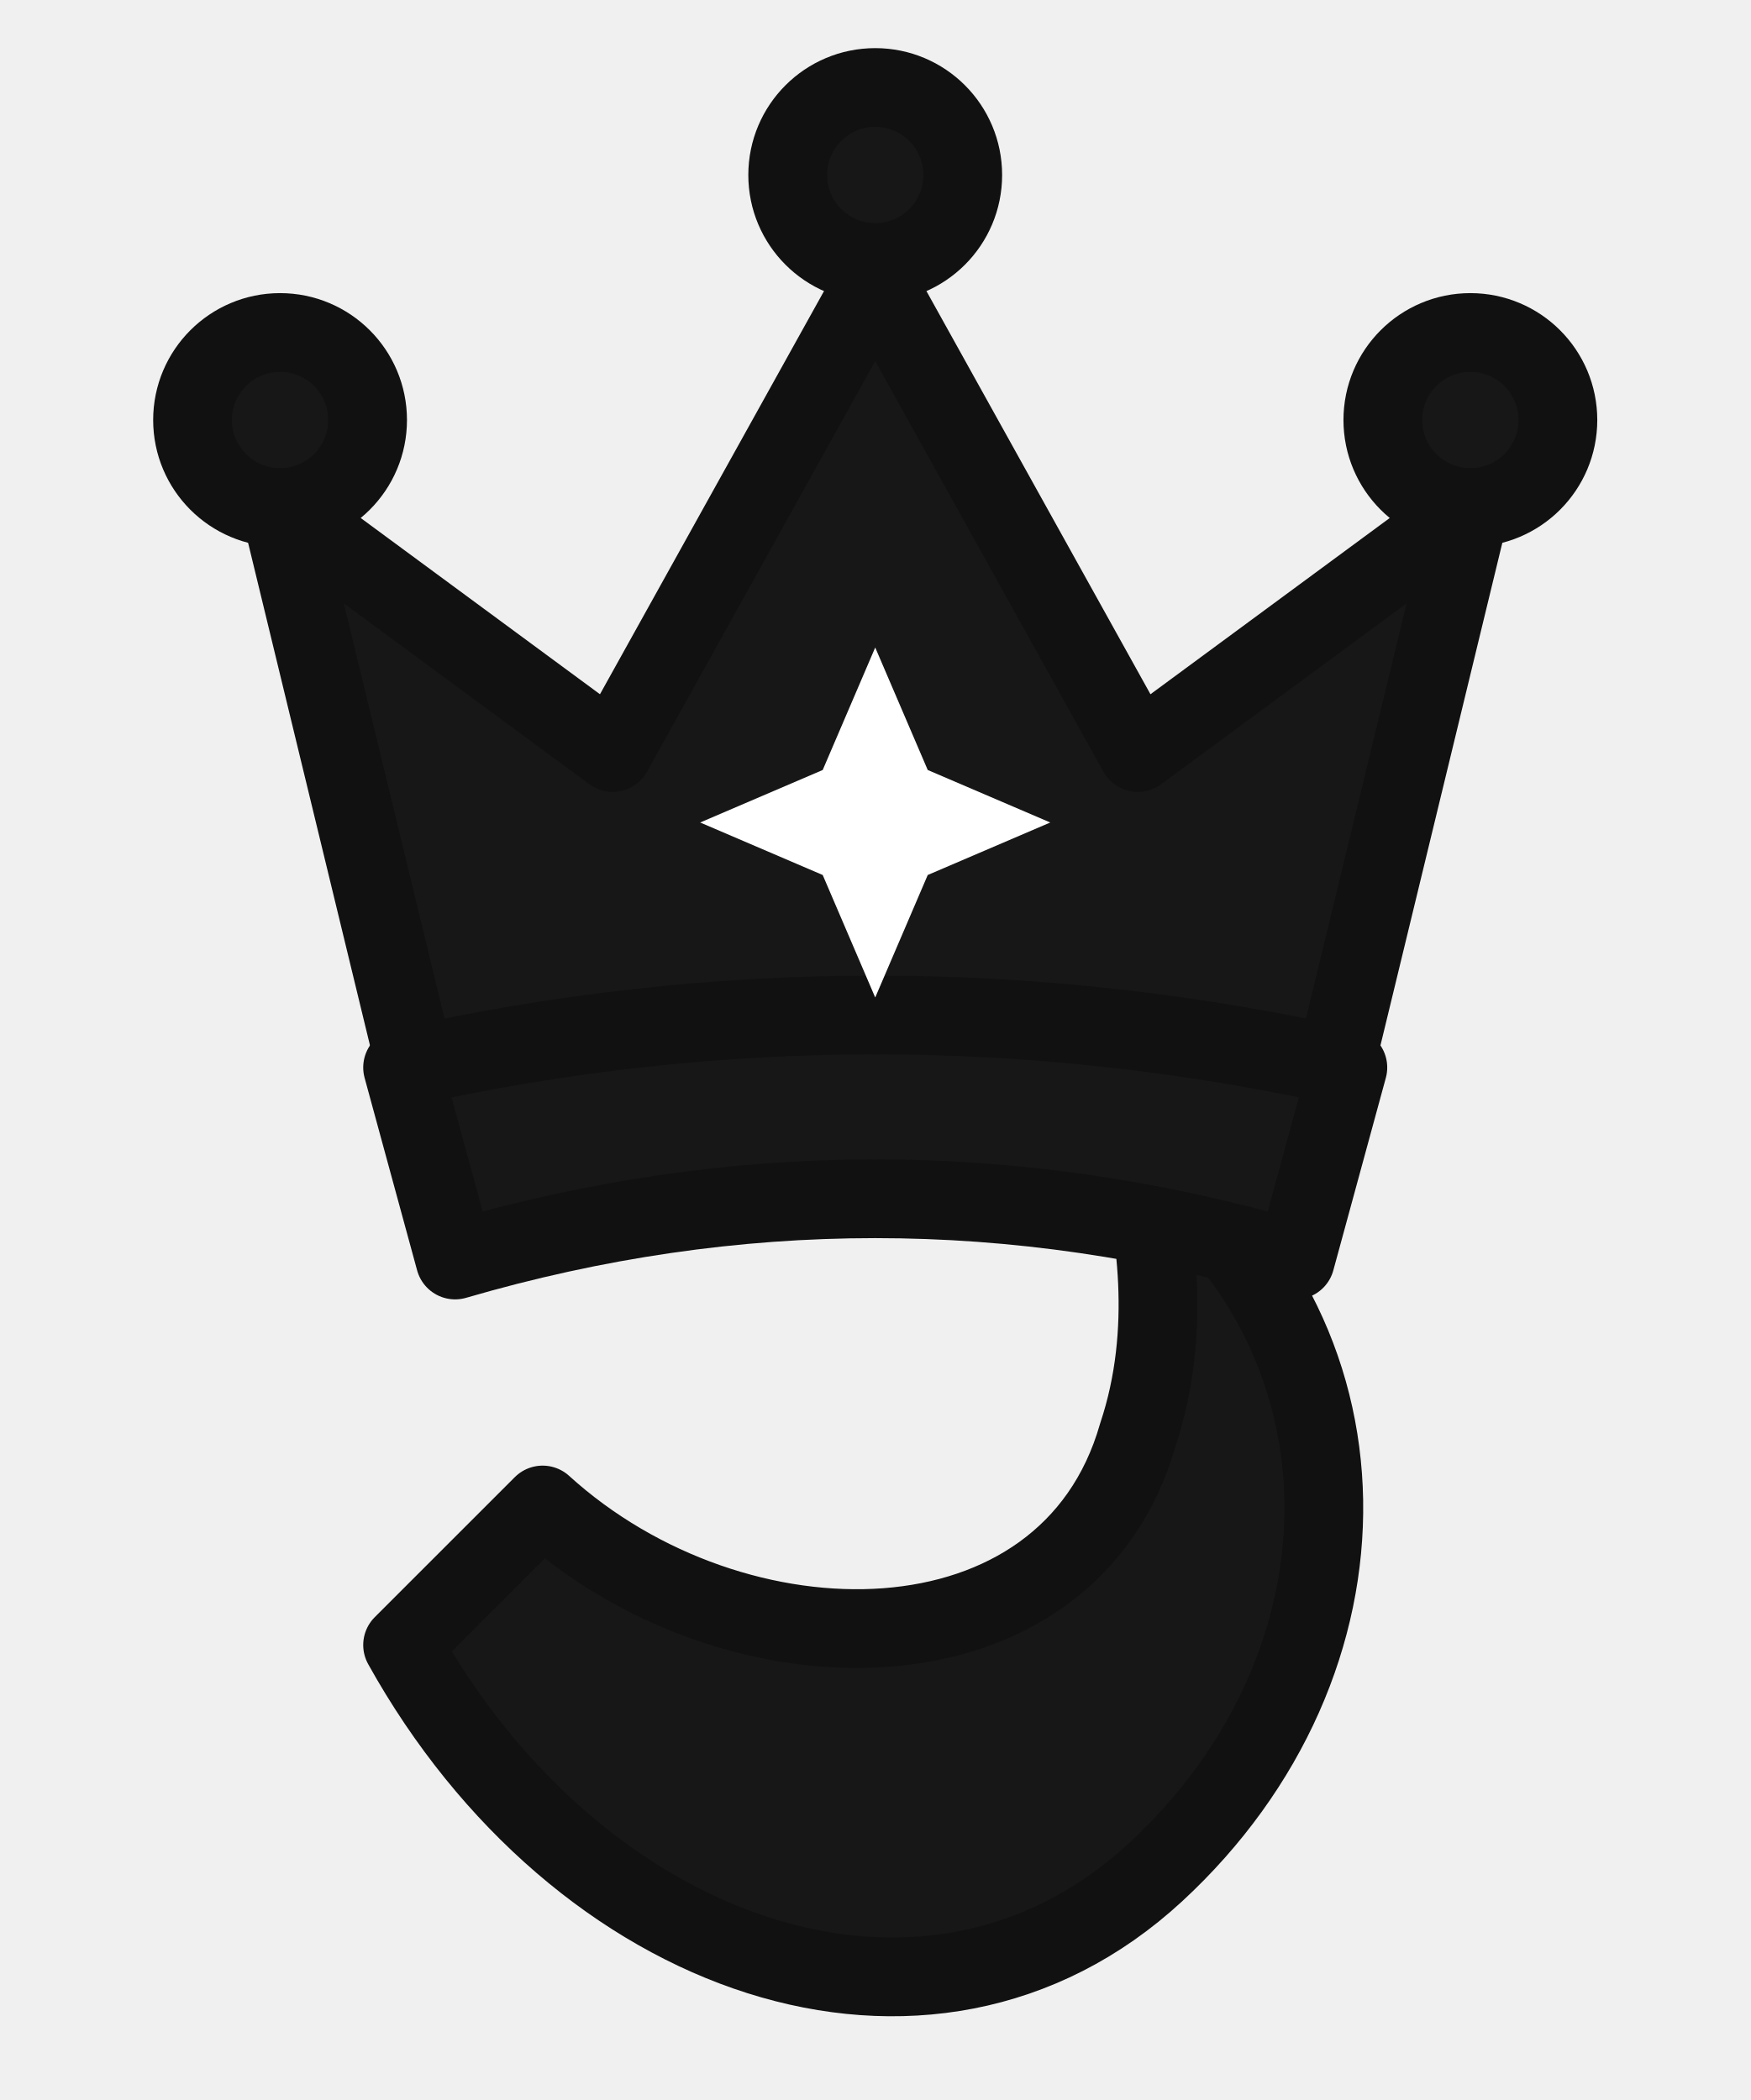
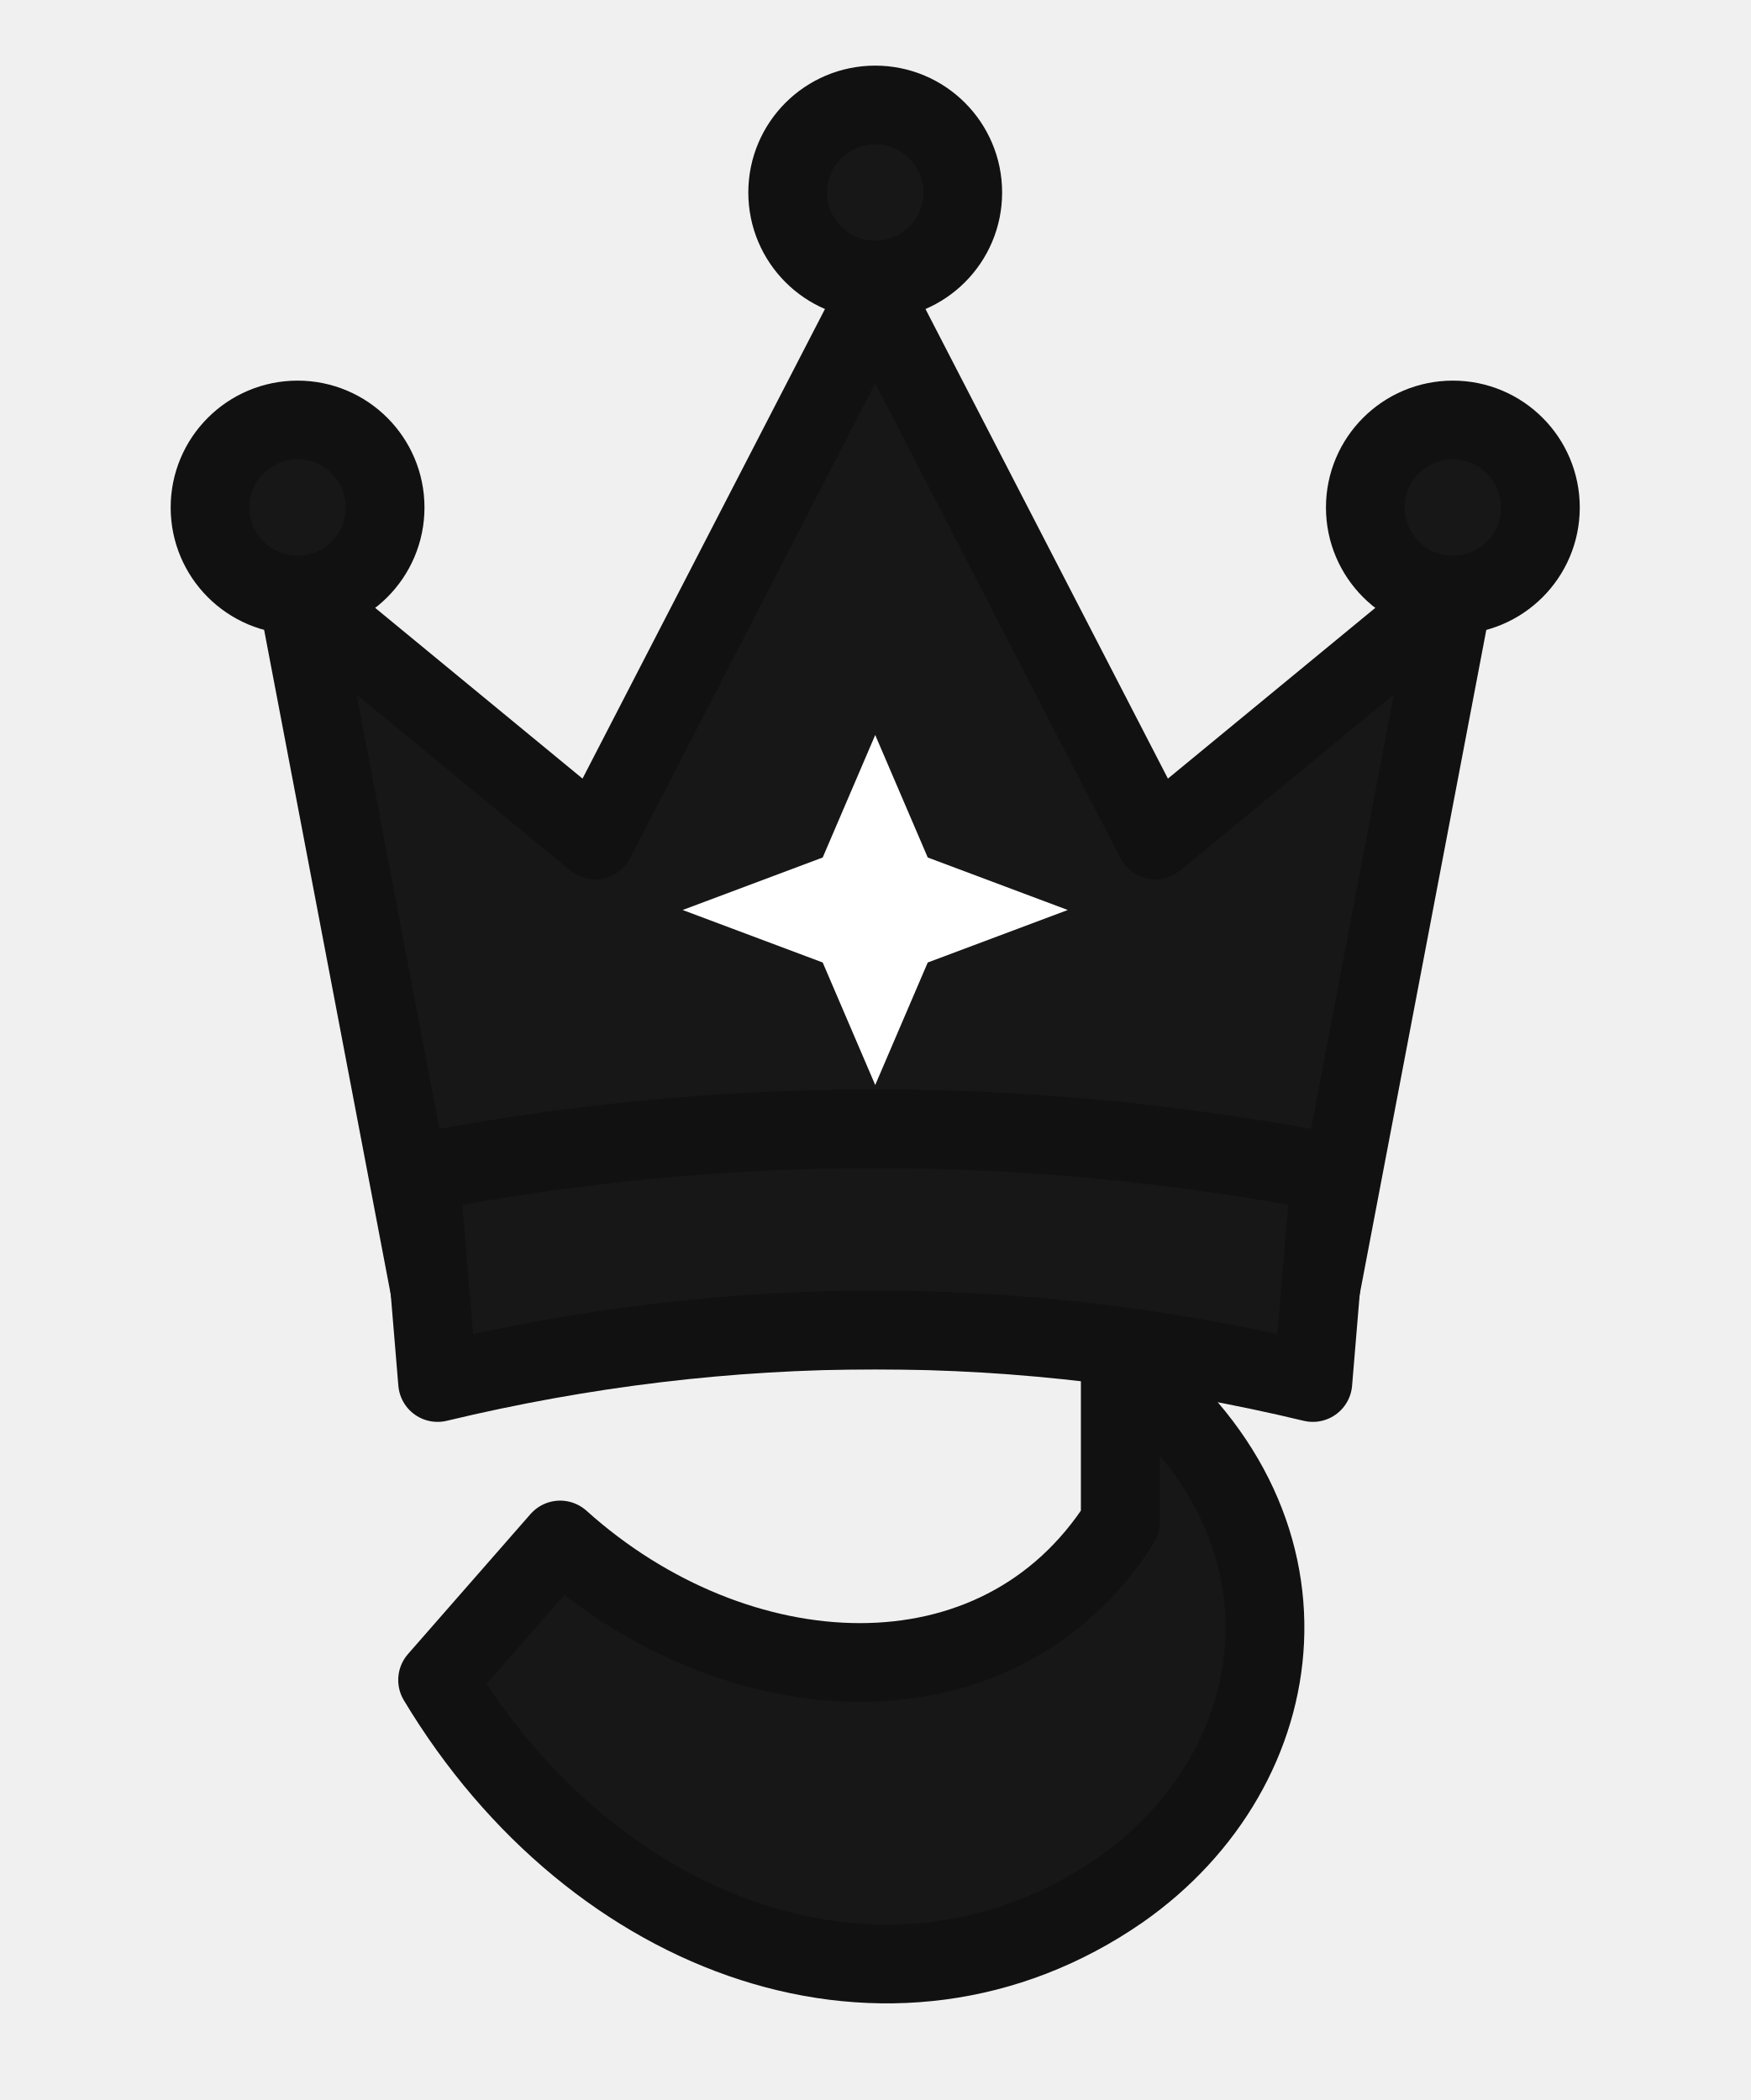
<svg xmlns="http://www.w3.org/2000/svg" viewBox="0 0 100 120" fill="none">
  <g stroke="#111" stroke-width="4.5" stroke-linejoin="round" stroke-linecap="round" fill="#171717">
-     <path d="M65 66C79 76 79 95 66 107C53 119 33 112 23 94L31 86C42 96 61 96 65 82C67 76 66 70 65 66Z" />
-     <path d="M24 62L16 29L35 43L50 16L65 43L84 29L76 62Z" />
-     <circle cx="16" cy="24" r="5" />
-     <circle cx="50" cy="10" r="5" />
-     <circle cx="84" cy="24" r="5" />
-     <path d="M23 61Q50 55 77 61L74 72Q50 65 26 72Z" />
+     <path d="M64 78C76 87 74 101 64 108C51 117 34 111 25 96L32 88C42 97 57 98 64 87Z" />
+     <path d="M25 76L17 34L34 48L50 17L66 48L83 34L75 76Z" />
+     <circle cx="17" cy="29" r="5" />
+     <circle cx="50" cy="11" r="5" />
+     <circle cx="83" cy="29" r="5" />
+     <path d="M24 67Q50 62 76 67L75 79Q50 73 25 79Z" />
  </g>
-   <g fill="#fff">
-     <path d="M50 37L53 44L60 47L53 50L50 57L47 50L40 47L47 44Z" />
-   </g>
+   <path d="M50 42L53 49L61 52L53 55L50 62L47 55L39 52L47 49Z" fill="#fff" />
</svg>
